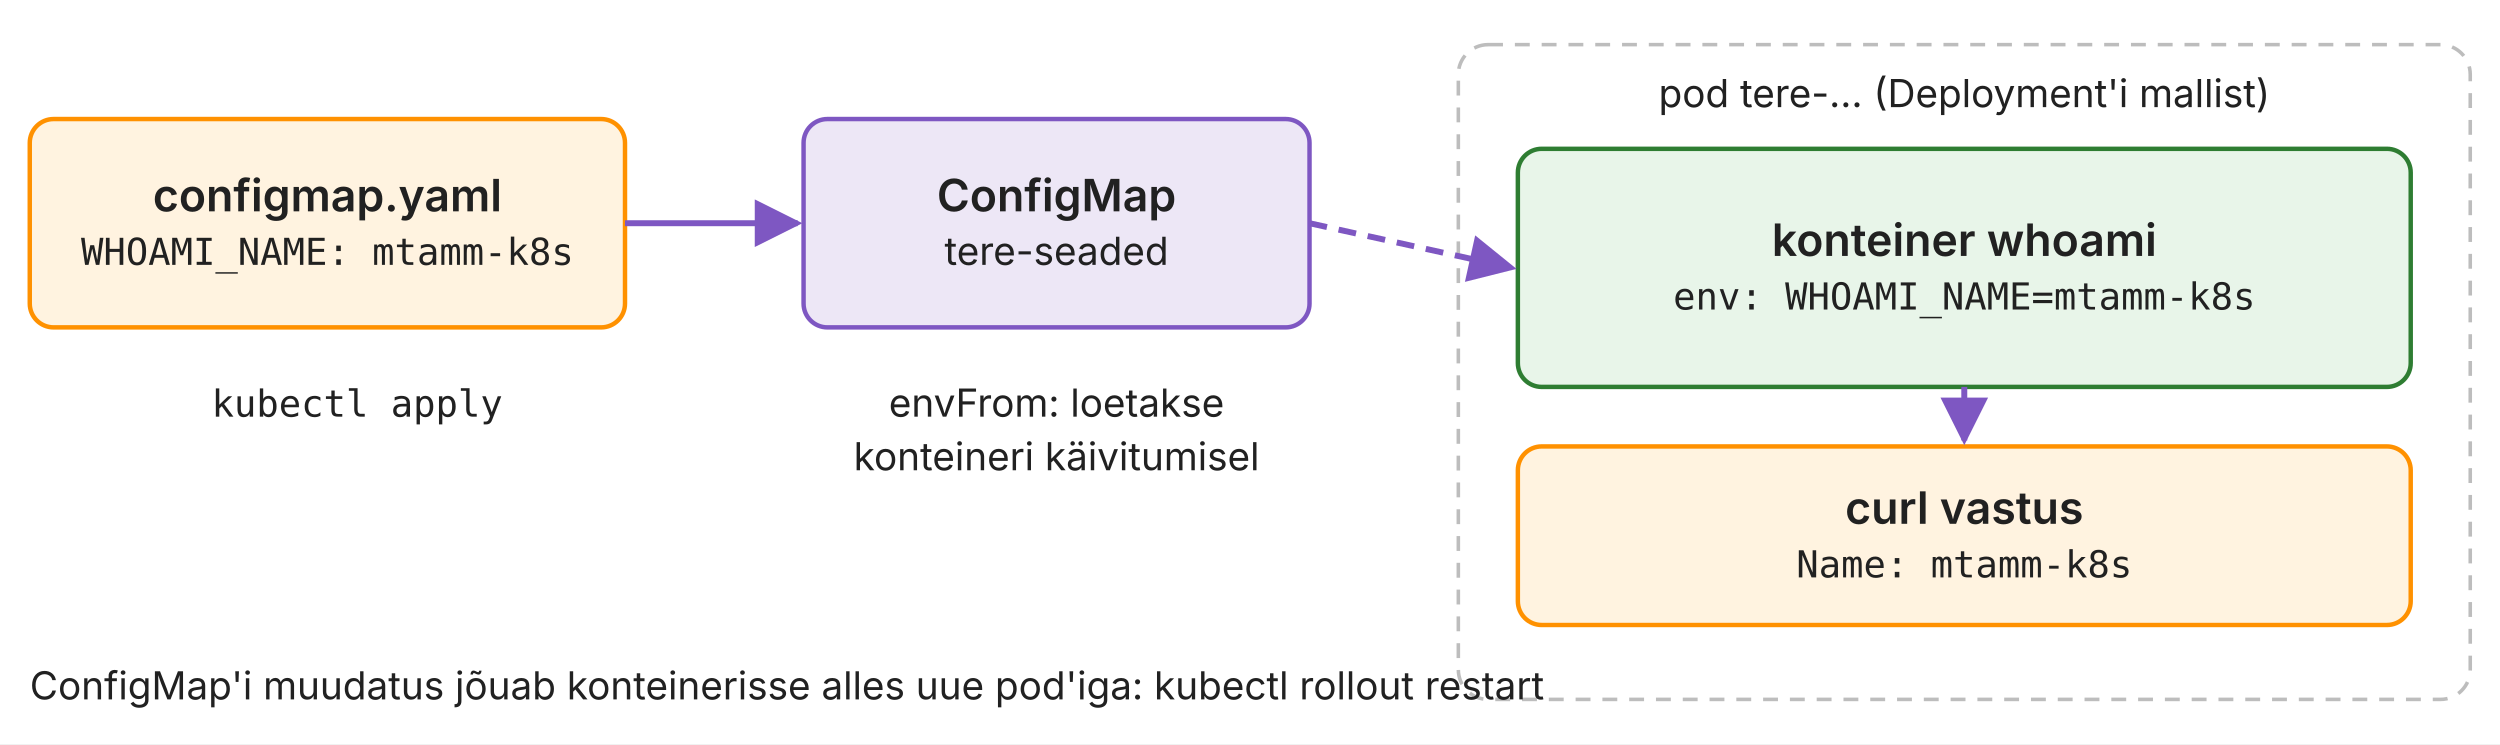
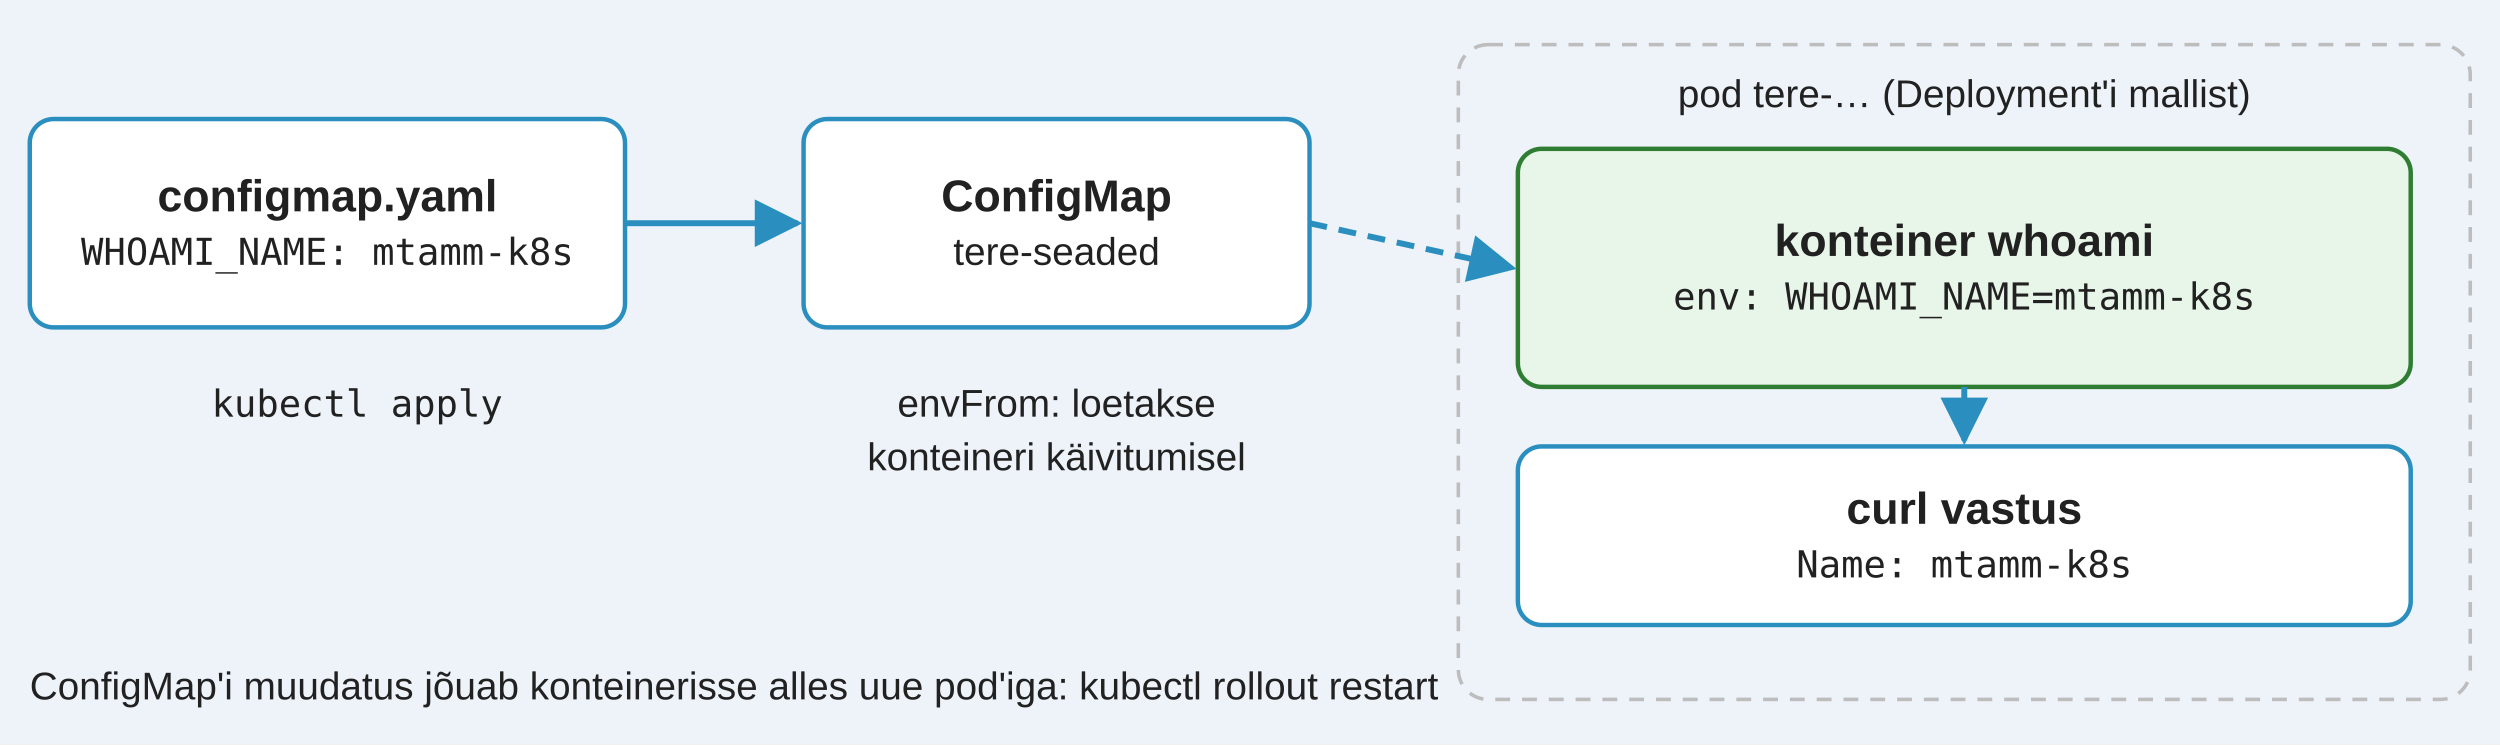
<svg xmlns="http://www.w3.org/2000/svg" viewBox="0 0 840 250" width="840">
  <defs>
    <marker id="a" viewBox="0 0 10 10" refX="9" refY="5" markerWidth="8" markerHeight="8" orient="auto-start-reverse">
-       <path d="M0,0 L10,5 L0,10 z" fill="#7e57c2" />
+       <path d="M0,0 L10,5 L0,10 z" fill="#2A8FBF" />
    </marker>
  </defs>
-   <style>text{font-family:Inter, Arial, sans-serif;fill:#212121;text-anchor:middle}.t{font-size:15px;font-weight:600}.s{font-size:13px}.w{fill:#ffffff}.c{font-family:monospace;font-size:12.5px}.ln{stroke:#7e57c2;stroke-width:2;fill:none}.d{stroke-dasharray:6 4}.x{stroke:#c62828;stroke-width:2;stroke-dasharray:6 4;fill:none}.p{fill:#ede7f6;stroke:#7e57c2;stroke-width:1.5}.o{fill:#fff3e0;stroke:#ff9100;stroke-width:1.5}.g{fill:#e8f5e9;stroke:#2e7d32;stroke-width:1.5}.r{fill:#ffebee;stroke:#c62828;stroke-width:1.5}.m{fill:#5e35b1;stroke:#5e35b1}.z{fill:none;stroke:#bdbdbd;stroke-width:1.2;stroke-dasharray:5 4}.bar{fill:#c5cae9;stroke:#5c6bc0;stroke-width:1}</style>
-   <rect width="100%" height="100%" fill="#ffffff" />
+   <style>text{font-family:Segoe UI, Arial, sans-serif;fill:#212121;text-anchor:middle}.t{font-size:15px;font-weight:600}.s{font-size:13px}.w{fill:#ffffff}.c{font-family:monospace;font-size:12.5px}.ln{stroke:#2A8FBF;stroke-width:2;fill:none}.d{stroke-dasharray:6 4}.x{stroke:#c62828;stroke-width:2;stroke-dasharray:6 4;fill:none}.p{fill:#FFFFFF;stroke:#2A8FBF;stroke-width:1.5}.o{fill:#FFFFFF;stroke:#2A8FBF;stroke-width:1.5}.g{fill:#e8f5e9;stroke:#2e7d32;stroke-width:1.5}.r{fill:#ffebee;stroke:#c62828;stroke-width:1.5}.m{fill:#326CE5;stroke:#326CE5}.z{fill:none;stroke:#bdbdbd;stroke-width:1.2;stroke-dasharray:5 4}.bar{fill:#c5cae9;stroke:#5c6bc0;stroke-width:1}</style>
+   <rect width="100%" height="100%" fill="#EEF3FA" />
  <rect class="o" x="10" y="40" width="200" height="70" rx="8" />
  <text class="t" x="110.0" y="71.0">configmap.yaml</text>
  <text class="c" x="110.0" y="89.0">WHOAMI_NAME: mtamm-k8s</text>
  <rect class="p" x="270" y="40" width="170" height="70" rx="8" />
  <text class="t" x="355.0" y="71.0">ConfigMap</text>
  <text class="s" x="355.0" y="89.0">tere-seaded</text>
  <rect class="z" x="490" y="15" width="340" height="220" rx="10" />
  <text class="s" x="660" y="36" style="text-anchor:middle">pod tere-… (Deployment'i mallist)</text>
  <rect class="g" x="510" y="50" width="300" height="80" rx="8" />
  <text class="t" x="660.0" y="86.0">konteiner whoami</text>
  <text class="c" x="660.0" y="104.0">env: WHOAMI_NAME=mtamm-k8s</text>
  <rect class="o" x="510" y="150" width="300" height="60" rx="8" />
  <text class="t" x="660.0" y="176.0">curl vastus</text>
  <text class="c" x="660.0" y="194.0">Name: mtamm-k8s</text>
  <line class="ln" x1="210" y1="75" x2="268" y2="75" marker-end="url(#a)" />
  <line class="ln d" x1="440" y1="75" x2="508" y2="90" marker-end="url(#a)" />
  <line class="ln" x1="660" y1="130" x2="660" y2="148" marker-end="url(#a)" />
  <text class="c" x="120" y="140" style="text-anchor:middle">kubectl apply</text>
  <text class="s" x="355" y="140" style="text-anchor:middle">envFrom: loetakse</text>
  <text class="s" x="355" y="158" style="text-anchor:middle">konteineri käivitumisel</text>
  <text class="s" x="10" y="235" style="text-anchor:start">ConfigMap'i muudatus jõuab konteinerisse alles uue pod'iga: kubectl rollout restart</text>
</svg>
